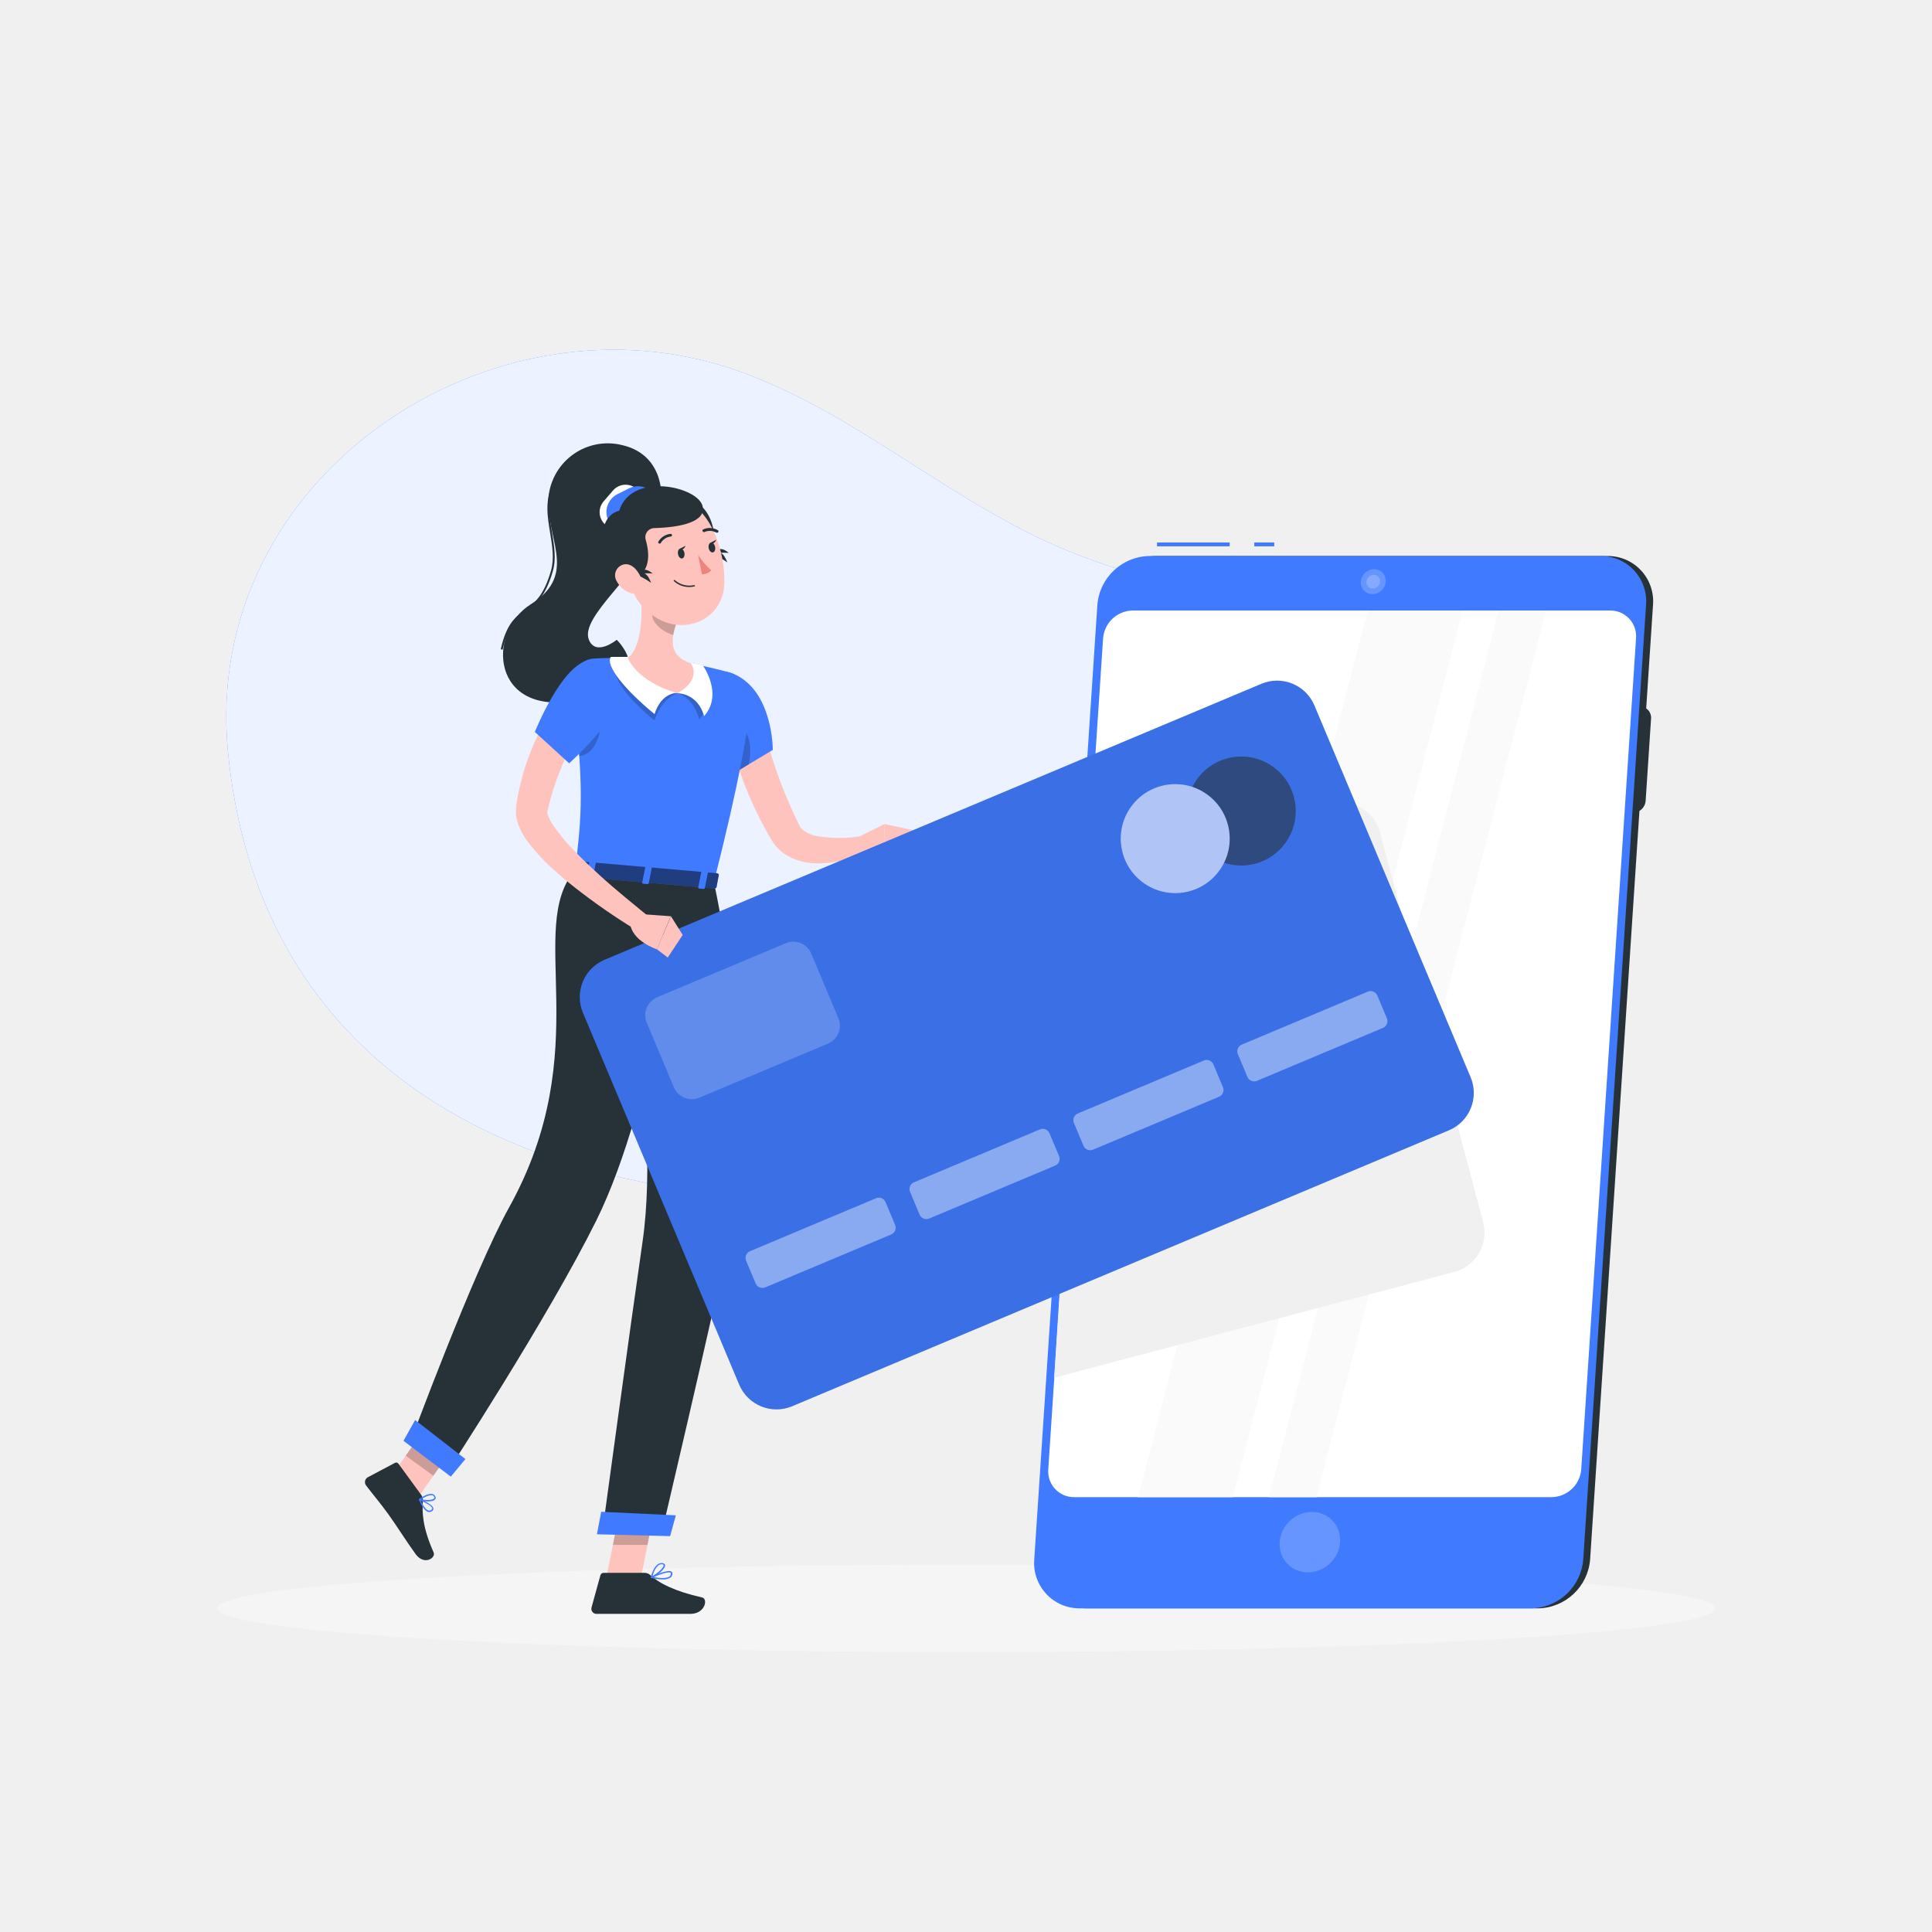
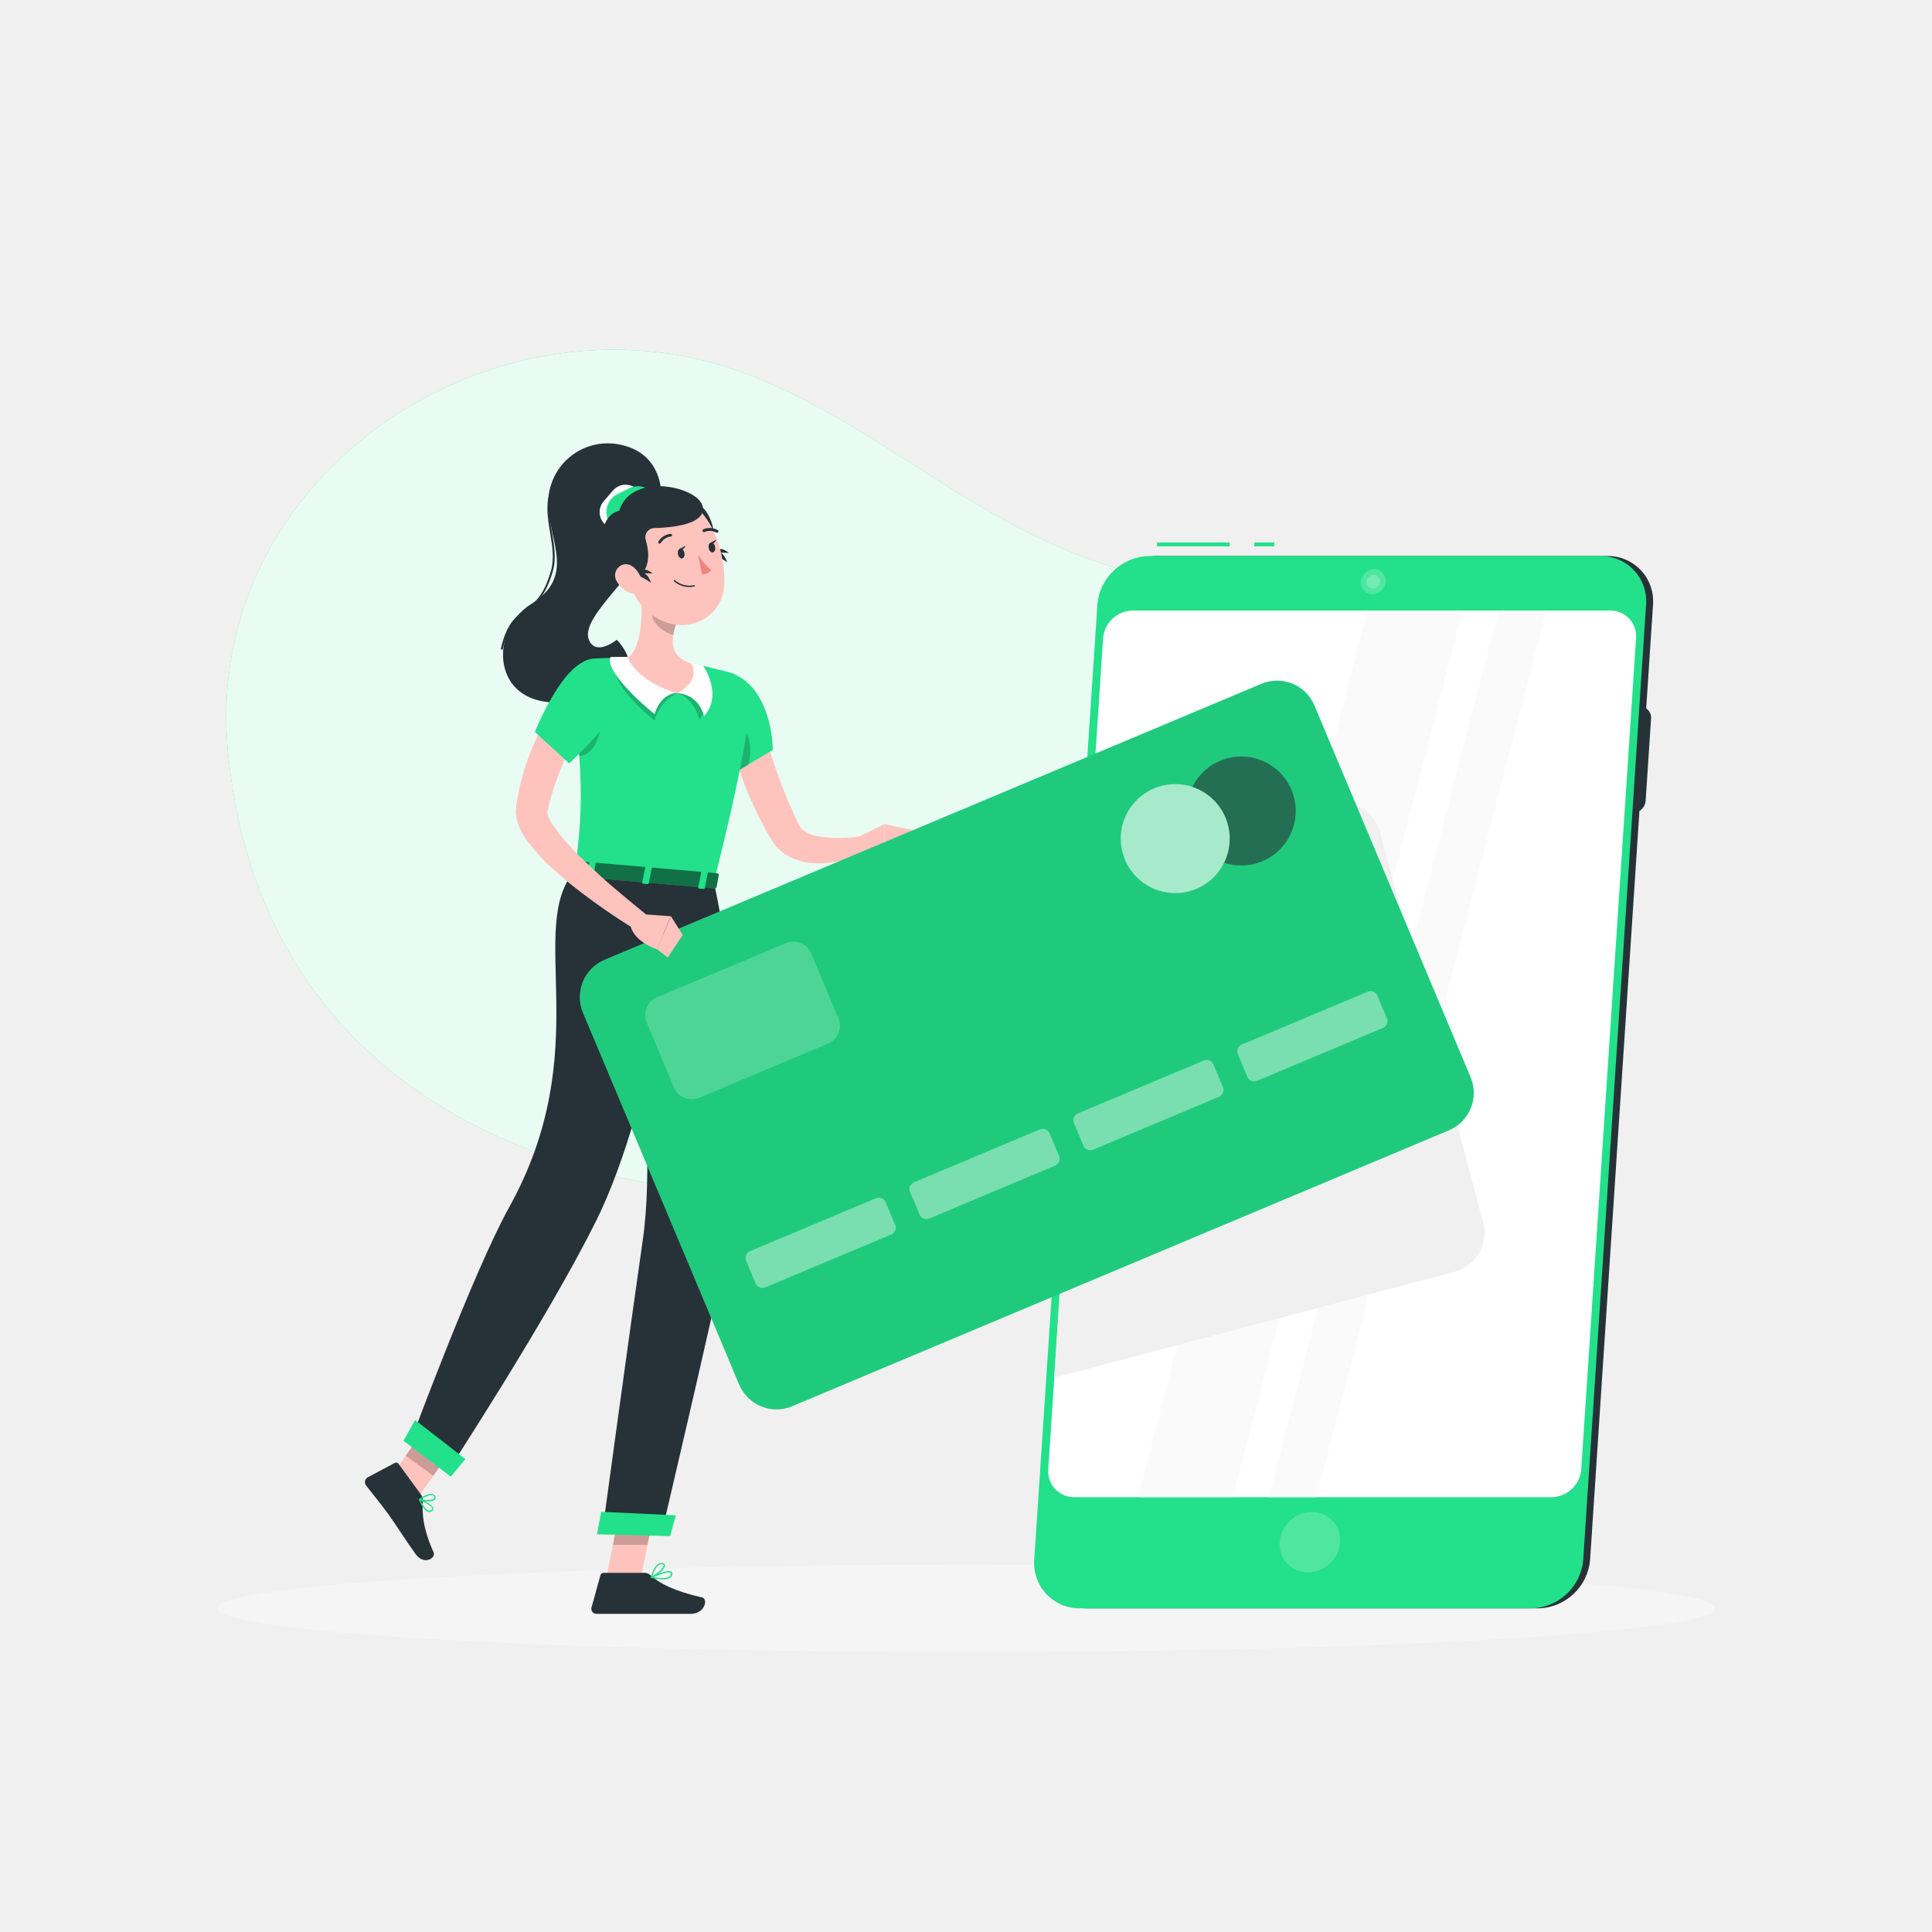
<svg xmlns="http://www.w3.org/2000/svg" viewBox="0 0 500 500">
-   <g id="freepik--background-simple--inject-148">
-     <path d="M370.8,199.88c27.42,65.79-95.41,112.53-164.17,110.45C119.63,307.7,66,266.63,59,194.61c-6.94-71.37,68.6-121.46,132.54-98.43,31.51,11.35,56.44,35.65,87.95,47.62C316.9,158,353.67,158.77,370.8,199.88Z" style="fill:#407BFF" />
+   <g id="freepik--background-simple--inject-419">
+     <path d="M370.8,199.88c27.42,65.79-95.41,112.53-164.17,110.45C119.63,307.7,66,266.63,59,194.61c-6.94-71.37,68.6-121.46,132.54-98.43,31.51,11.35,56.44,35.65,87.95,47.62C316.9,158,353.67,158.77,370.8,199.88Z" style="fill:#23E08B" />
    <path d="M370.8,199.88c27.42,65.79-95.41,112.53-164.17,110.45C119.63,307.7,66,266.63,59,194.61c-6.94-71.37,68.6-121.46,132.54-98.43,31.51,11.35,56.44,35.65,87.95,47.62C316.9,158,353.67,158.77,370.8,199.88Z" style="fill:#fff;opacity:0.9" />
  </g>
-   <g id="freepik--Shadow--inject-148">
-     <ellipse id="freepik--path--inject-148" cx="250" cy="416.24" rx="193.89" ry="11.32" style="fill:#f5f5f5" />
+   <g id="freepik--Shadow--inject-419">
+     <ellipse id="freepik--path--inject-419" cx="250" cy="416.24" rx="193.89" ry="11.32" style="fill:#f5f5f5" />
  </g>
-   <g id="freepik--Device--inject-148">
+   <g id="freepik--Device--inject-419">
    <path d="M398.05,416.24H281.25a11.72,11.72,0,0,1-11.81-12.64l16.3-247.07a13.74,13.74,0,0,1,13.47-12.64H416a11.72,11.72,0,0,1,11.8,12.64L411.52,403.6A13.74,13.74,0,0,1,398.05,416.24Z" style="fill:#263238" />
    <path d="M422.64,210.33H408.5a2.83,2.83,0,0,1-2.85-3.05l1.41-21.4a3.32,3.32,0,0,1,3.26-3h14.13a2.83,2.83,0,0,1,2.85,3l-1.41,21.4A3.31,3.31,0,0,1,422.64,210.33Z" style="fill:#263238" />
-     <rect x="324.61" y="140.39" width="5.17" height="1" style="fill:#407BFF" />
-     <rect x="299.44" y="140.39" width="18.8" height="1" style="fill:#407BFF" />
-     <path d="M396.27,416.24H279.47a11.73,11.73,0,0,1-11.81-12.64L284,156.53a13.74,13.74,0,0,1,13.47-12.64h116.8A11.72,11.72,0,0,1,426,156.53L409.74,403.6A13.74,13.74,0,0,1,396.27,416.24Z" style="fill:#407BFF" />
+     <rect x="324.61" y="140.39" width="5.17" height="1" style="fill:#23E08B" />
+     <rect x="299.44" y="140.39" width="18.8" height="1" style="fill:#23E08B" />
+     <path d="M396.27,416.24H279.47a11.73,11.73,0,0,1-11.81-12.64L284,156.53a13.74,13.74,0,0,1,13.47-12.64h116.8A11.72,11.72,0,0,1,426,156.53L409.74,403.6A13.74,13.74,0,0,1,396.27,416.24Z" style="fill:#23E08B" />
    <path d="M401.57,387.46H278a6.66,6.66,0,0,1-6.71-7.18l14.19-215.1A7.8,7.8,0,0,1,293.1,158H416.7a6.66,6.66,0,0,1,6.71,7.18l-14.19,215.1A7.8,7.8,0,0,1,401.57,387.46Z" style="fill:#fff" />
    <polygon points="378.52 158 353.98 158 294.53 387.46 319.07 387.46 378.52 158" style="fill:#fafafa" />
    <polygon points="400.14 158 387.87 158 328.42 387.46 340.69 387.46 400.14 158" style="fill:#fafafa" />
    <path d="M383.84,316.36,357.16,215.45a10.49,10.49,0,0,0-12.8-7.45l-63.12,16.68-8.42,131.86,103.57-27.37A10.51,10.51,0,0,0,383.84,316.36Z" style="fill:#f0f0f0" />
    <ellipse cx="339" cy="399.08" rx="8.08" ry="7.56" transform="translate(-182.13 347.98) rotate(-44.05)" style="fill:#fff;opacity:0.2" />
    <path d="M358.63,150.54a3.51,3.51,0,0,1-3.45,3.23,3,3,0,0,1-3-3.23,3.5,3.5,0,0,1,3.45-3.23A3,3,0,0,1,358.63,150.54Z" style="fill:#fff;opacity:0.2" />
    <path d="M357.17,150.54a1.92,1.92,0,0,1-1.89,1.78,1.64,1.64,0,0,1-1.66-1.78,1.92,1.92,0,0,1,1.89-1.78A1.64,1.64,0,0,1,357.17,150.54Z" style="fill:#fff;opacity:0.2" />
  </g>
-   <g id="freepik--Character--inject-148">
+   <g id="freepik--Character--inject-419">
    <path d="M169.32,138.06c3.73-9.17,2.39-20.34-8.19-22.84a15.41,15.41,0,0,0-19.24,15.59c.42,10,7,18.33-4.53,25.58s-10.3,29.1,12,24.88,10.25-15.69,10.25-15.69-5.47,4.46-7.23-.08C150.15,159.62,165,148.79,169.32,138.06Z" style="fill:#263238" />
    <path d="M130.08,168.14l-.49-.11c1.49-6.67,3.83-8.39,6.3-10.21s4.81-3.55,6.7-10.11c.89-3.09.33-6.51-.22-9.81-.7-4.21-1.42-8.57.75-12.47l.43.25c-2.08,3.74-1.37,8-.69,12.14.56,3.36,1.14,6.83.21,10-1.93,6.72-4.45,8.57-6.88,10.37S131.53,161.66,130.08,168.14Z" style="fill:#263238" />
    <path d="M197.72,188.43c.07.34.19.85.3,1.31l.35,1.41c.24.95.51,1.9.79,2.85.57,1.89,1.18,3.8,1.84,5.68a120,120,0,0,0,4.52,11.13l1.26,2.63a4,4,0,0,0,.89,1.25,8.24,8.24,0,0,0,3.89,1.72,35.37,35.37,0,0,0,11.29,0l1.35,4.25a31.84,31.84,0,0,1-3.17,1.2,32.7,32.7,0,0,1-3.26.9,26.35,26.35,0,0,1-7,.65,14.88,14.88,0,0,1-7.77-2.45,11.32,11.32,0,0,1-3.22-3.42l-.16-.25-.1-.17-.2-.36-.41-.7-.81-1.42a98.41,98.41,0,0,1-5.5-11.82c-.76-2-1.51-4.09-2.12-6.2-.3-1-.6-2.11-.87-3.19s-.51-2.1-.73-3.38Z" style="fill:#ffc3bd" />
-     <path d="M190,174.45c10.09,4.5,10,19.62,10,19.62l-10.63,6.39s-8-11.84-7.4-17.22C182.56,177.63,184.28,171.92,190,174.45Z" style="fill:#407BFF" />
+     <path d="M190,174.45c10.09,4.5,10,19.62,10,19.62l-10.63,6.39s-8-11.84-7.4-17.22C182.56,177.63,184.28,171.92,190,174.45Z" style="fill:#23E08B" />
    <path d="M191.59,187.35c-2.76-2.79-5.19.43-7.41,4a77.84,77.84,0,0,0,5.19,9.13l4.36-2.62C194.59,194.53,194.34,190.15,191.59,187.35Z" style="opacity:0.2" />
    <path d="M221.8,216.79l7.1-3.54.08,9.29s-5.3.92-8.83-2.8Z" style="fill:#ffc3bd" />
    <polygon points="236.53 214.9 235.31 221.8 228.98 222.54 228.9 213.25 236.53 214.9" style="fill:#ffc3bd" />
    <polygon points="156.81 408.86 165.59 409.7 169.68 389.27 160.9 388.43 156.81 408.86" style="fill:#ffc3bd" />
    <polygon points="99.24 384.91 106.38 390.11 118.29 373.21 111.14 368.01 99.24 384.91" style="fill:#ffc3bd" />
    <path d="M109,386.86l-5.88-8.05a.7.7,0,0,0-.91-.22l-7.05,3.74a1.43,1.43,0,0,0-.43,2.09c2.1,2.77,3.25,4,5.84,7.55,1.6,2.18,4.8,7.23,7,10.24s5.29,1,4.65-.45c-2.9-6.51-3-10.32-2.78-13.37A2.28,2.28,0,0,0,109,386.86Z" style="fill:#263238" />
    <path d="M166.75,407.05H156.21a.86.86,0,0,0-.83.64L153.09,416a1.31,1.31,0,0,0,1.28,1.67c3.72,0,5.48,0,10.11,0h14.17c3.85,0,4.65-3.89,3.06-4.25-7.14-1.58-11.26-3.76-13.47-5.84A2.16,2.16,0,0,0,166.75,407.05Z" style="fill:#263238" />
    <polygon points="169.68 389.28 167.57 399.81 158.62 399.81 160.9 388.44 169.68 389.28" style="opacity:0.2" />
    <polygon points="111.14 368.01 118.29 373.22 112.15 381.93 105 376.72 111.14 368.01" style="opacity:0.2" />
-     <path d="M194.16,182.42c-.62,6.75-2.86,20-9.41,45.89l-35.94-3.11c1.73-13.49,2.54-22.23-.84-47.77a6.21,6.21,0,0,1,5.78-7c2.59-.14,5.67-.23,8.76-.11a115.11,115.11,0,0,1,16.32,1.41c3.17.57,6.55,1.39,9.3,2.11A8.12,8.12,0,0,1,194.16,182.42Z" style="fill:#407BFF" />
+     <path d="M194.16,182.42c-.62,6.75-2.86,20-9.41,45.89l-35.94-3.11c1.73-13.49,2.54-22.23-.84-47.77a6.21,6.21,0,0,1,5.78-7c2.59-.14,5.67-.23,8.76-.11a115.11,115.11,0,0,1,16.32,1.41c3.17.57,6.55,1.39,9.3,2.11A8.12,8.12,0,0,1,194.16,182.42Z" style="fill:#23E08B" />
    <path d="M148.89,184.91c.46,4,.8,7.57,1,10.77,3.31-.29,5.75-3.92,6-11.51C154.65,180.5,151.7,181.83,148.89,184.91Z" style="opacity:0.2" />
    <path d="M184.75,228.31s12.16,53.8,4,91.73c-5.43,25.4-17.52,76.71-17.52,76.71l-15.33-.39s7.32-53.85,10.39-75c5.25-36.22-7.9-95.29-7.9-95.29Z" style="fill:#263238" />
    <path d="M170.73,239.18l-7.67,12.09a370.91,370.91,0,0,1,4.39,43.3C178.23,275.27,173.12,249.39,170.73,239.18Z" style="opacity:0.2" />
-     <polygon points="173.43 397.55 154.49 397.07 155.59 391.25 174.91 392.16 173.43 397.55" style="fill:#407BFF" />
+     <polygon points="173.43 397.55 154.49 397.07 155.59 391.25 174.91 392.16 173.43 397.55" style="fill:#23E08B" />
    <path d="M176.89,227.74s-7.13,57.05-22.6,88.2c-12.49,25.16-38.62,65.15-38.62,65.15l-9.55-7.65s16.34-44.23,25.62-60.94c22.77-41,4.16-72.25,17.07-87.3Z" style="fill:#263238" />
-     <rect x="163.06" y="207.79" width="205.33" height="125.33" rx="10.48" transform="translate(-84.01 124.04) rotate(-22.79)" style="fill:#407BFF" />
+     <rect x="163.06" y="207.79" width="205.33" height="125.33" rx="10.48" transform="translate(-84.01 124.04) rotate(-22.79)" style="fill:#23E08B" />
    <rect x="163.06" y="207.79" width="205.33" height="125.33" rx="10.48" transform="translate(-84.01 124.04) rotate(-22.79)" style="opacity:0.1" />
    <rect x="169.08" y="250" width="46.18" height="28.19" rx="5.04" transform="translate(-87.29 95.05) rotate(-22.79)" style="fill:#fff;opacity:0.2" />
    <rect x="192.8" y="316.56" width="39.15" height="10.17" rx="1.89" transform="translate(-108.01 107.37) rotate(-22.79)" style="fill:#fff;opacity:0.4" />
    <rect x="235.22" y="298.74" width="39.15" height="10.17" rx="1.89" transform="translate(-97.79 122.41) rotate(-22.79)" style="fill:#fff;opacity:0.4" />
    <rect x="277.64" y="280.92" width="39.15" height="10.17" rx="1.89" transform="translate(-87.58 137.45) rotate(-22.79)" style="fill:#fff;opacity:0.4" />
    <rect x="320.06" y="263.1" width="39.15" height="10.17" rx="1.89" transform="translate(-77.36 152.49) rotate(-22.79)" style="fill:#fff;opacity:0.4" />
    <g style="opacity:0.6">
      <circle cx="321.24" cy="209.87" r="14.1" transform="translate(-39.6 79.36) rotate(-13.27)" style="fill:#263238" />
      <circle cx="304.15" cy="217.06" r="14.1" transform="translate(-51.97 330.18) rotate(-53.14)" style="fill:#fff" />
    </g>
-     <polygon points="116.67 382.15 104.42 372.88 107.43 367.5 120.45 377.6 116.67 382.15" style="fill:#407BFF" />
-     <path d="M148.45,223.05l-1.9,3.08c-.15.23.13.52.54.55l37.7,3.26c.32,0,.6-.11.64-.31l.6-3.19c.05-.22-.22-.43-.57-.46l-36.4-3.15A.67.67,0,0,0,148.45,223.05Z" style="fill:#407BFF" />
+     <polygon points="116.67 382.15 104.42 372.88 107.43 367.5 120.45 377.6 116.67 382.15" style="fill:#23E08B" />
+     <path d="M148.45,223.05l-1.9,3.08c-.15.23.13.52.54.55l37.7,3.26c.32,0,.6-.11.64-.31l.6-3.19c.05-.22-.22-.43-.57-.46l-36.4-3.15A.67.67,0,0,0,148.45,223.05Z" style="fill:#23E08B" />
    <path d="M148.45,223.05l-1.9,3.08c-.15.23.13.52.54.55l37.7,3.26c.32,0,.6-.11.64-.31l.6-3.19c.05-.22-.22-.43-.57-.46l-36.4-3.15A.67.67,0,0,0,148.45,223.05Z" style="opacity:0.5" />
-     <path d="M153,227.54l-1-.08c-.19,0-.33-.13-.31-.25l.82-4.14c0-.13.2-.21.4-.19l1,.08c.2,0,.34.13.31.25l-.82,4.14C153.36,227.47,153.18,227.56,153,227.54Z" style="fill:#407BFF" />
-     <path d="M182,230.05l-1-.08c-.19,0-.33-.13-.31-.25l.82-4.14a.36.36,0,0,1,.4-.19l1,.08c.2,0,.34.13.31.25l-.82,4.14C182.39,230,182.21,230.07,182,230.05Z" style="fill:#407BFF" />
-     <path d="M167.5,228.8l-1-.09c-.2,0-.34-.13-.31-.25l.82-4.14c0-.12.2-.21.39-.19l1,.09c.19,0,.33.13.31.25l-.82,4.14C167.87,228.73,167.7,228.81,167.5,228.8Z" style="fill:#407BFF" />
-     <path d="M111.24,391.31a1,1,0,0,1-.34,0c-1.09-.22-2-2.07-2.48-3.15a.17.17,0,0,1,0-.19.15.15,0,0,1,.18,0c.34.12,3.32,1.27,3.55,2.36a.65.65,0,0,1-.22.65A1.23,1.23,0,0,1,111.24,391.31Zm-2.33-2.92c.68,1.49,1.44,2.44,2.06,2.56a.84.84,0,0,0,.76-.28.32.32,0,0,0,.12-.33C111.71,389.67,109.94,388.81,108.91,388.39Z" style="fill:#407BFF" />
-     <path d="M111.33,388.53a6.24,6.24,0,0,1-2.82-.3.17.17,0,0,1-.1-.14.17.17,0,0,1,.07-.16c.09-.06,2.15-1.56,3.39-1.28a1.06,1.06,0,0,1,.73.53.71.71,0,0,1,0,.88A2,2,0,0,1,111.33,388.53ZM109,388c1,.29,2.87.31,3.33-.2.08-.08.15-.21,0-.47a.7.7,0,0,0-.49-.36C111,386.8,109.56,387.63,109,388Z" style="fill:#407BFF" />
-     <path d="M171.43,408.75a14.68,14.68,0,0,1-2.88-.36.18.18,0,0,1,0-.33c.44-.21,4.26-2,5.22-1.32a.55.55,0,0,1,.25.54,1.25,1.25,0,0,1-.52,1A3.4,3.4,0,0,1,171.43,408.75Zm-2.28-.6c1.14.21,3.24.49,4.1-.16a1,1,0,0,0,.38-.73c0-.14,0-.2-.09-.23C173,406.66,170.74,407.45,169.15,408.15Z" style="fill:#407BFF" />
-     <path d="M168.59,408.39a.15.15,0,0,1-.11,0,.16.16,0,0,1-.06-.17c0-.17.9-3.94,3-3.7.52.07.66.32.69.53.13,1-2.28,2.9-3.44,3.37Zm2.62-3.57c-1.33,0-2.1,2.2-2.36,3.08,1.25-.66,3-2.23,2.89-2.84,0-.05,0-.19-.39-.23Z" style="fill:#407BFF" />
+     <path d="M153,227.54l-1-.08c-.19,0-.33-.13-.31-.25l.82-4.14c0-.13.2-.21.4-.19l1,.08c.2,0,.34.13.31.25l-.82,4.14C153.36,227.47,153.18,227.56,153,227.54Z" style="fill:#23E08B" />
+     <path d="M182,230.05l-1-.08c-.19,0-.33-.13-.31-.25l.82-4.14a.36.36,0,0,1,.4-.19l1,.08c.2,0,.34.13.31.25l-.82,4.14C182.39,230,182.21,230.07,182,230.05Z" style="fill:#23E08B" />
+     <path d="M167.5,228.8l-1-.09c-.2,0-.34-.13-.31-.25l.82-4.14c0-.12.2-.21.39-.19l1,.09c.19,0,.33.13.31.25l-.82,4.14C167.87,228.73,167.7,228.81,167.5,228.8Z" style="fill:#23E08B" />
+     <path d="M111.24,391.31a1,1,0,0,1-.34,0c-1.09-.22-2-2.07-2.48-3.15a.17.17,0,0,1,0-.19.15.15,0,0,1,.18,0c.34.12,3.32,1.27,3.55,2.36a.65.65,0,0,1-.22.65A1.23,1.23,0,0,1,111.24,391.31Zm-2.33-2.92c.68,1.49,1.44,2.44,2.06,2.56a.84.84,0,0,0,.76-.28.32.32,0,0,0,.12-.33C111.71,389.67,109.94,388.81,108.91,388.39Z" style="fill:#23E08B" />
+     <path d="M111.33,388.53a6.24,6.24,0,0,1-2.82-.3.17.17,0,0,1-.1-.14.17.17,0,0,1,.07-.16c.09-.06,2.15-1.56,3.39-1.28a1.06,1.06,0,0,1,.73.53.71.71,0,0,1,0,.88A2,2,0,0,1,111.33,388.53ZM109,388c1,.29,2.87.31,3.33-.2.08-.08.15-.21,0-.47a.7.7,0,0,0-.49-.36C111,386.8,109.56,387.63,109,388Z" style="fill:#23E08B" />
+     <path d="M171.43,408.75a14.68,14.68,0,0,1-2.88-.36.18.18,0,0,1,0-.33c.44-.21,4.26-2,5.22-1.32a.55.55,0,0,1,.25.54,1.25,1.25,0,0,1-.52,1A3.4,3.4,0,0,1,171.43,408.75Zm-2.28-.6c1.14.21,3.24.49,4.1-.16a1,1,0,0,0,.38-.73c0-.14,0-.2-.09-.23C173,406.66,170.74,407.45,169.15,408.15Z" style="fill:#23E08B" />
+     <path d="M168.59,408.39a.15.15,0,0,1-.11,0,.16.16,0,0,1-.06-.17c0-.17.9-3.94,3-3.7.52.07.66.32.69.53.13,1-2.28,2.9-3.44,3.37Zm2.62-3.57c-1.33,0-2.1,2.2-2.36,3.08,1.25-.66,3-2.23,2.89-2.84,0-.05,0-.19-.39-.23Z" style="fill:#23E08B" />
    <path d="M152.79,185.09l-.53.75-.58.85c-.39.58-.78,1.17-1.15,1.78-.76,1.2-1.45,2.45-2.15,3.7a65.66,65.66,0,0,0-3.64,7.79,66.7,66.7,0,0,0-2.63,8.15l-.47,2c0-.06-.06.15.05.53a11.25,11.25,0,0,0,1.49,3,49,49,0,0,0,5.42,6.51c2,2.12,4.22,4.17,6.43,6.21s4.53,4,6.85,5.93,4.69,3.88,7,5.76l-2.5,3.69a164.4,164.4,0,0,1-15.49-10.42c-2.5-1.88-4.95-3.86-7.32-6a50.94,50.94,0,0,1-6.77-7.21,17.7,17.7,0,0,1-2.8-5.11,9.17,9.17,0,0,1-.43-4l0-.28,0-.15.05-.3.1-.61.21-1.21a65.52,65.52,0,0,1,2.48-9.49,75,75,0,0,1,3.89-9c.75-1.46,1.57-2.87,2.45-4.26.43-.7.88-1.39,1.35-2.08l.74-1c.26-.35.48-.66.83-1.09Z" style="fill:#ffc3bd" />
-     <path d="M151.9,171c-6.86,1.8-13.48,18.43-13.48,18.43l8.88,8.12s13.95-12.72,13.48-18.46C160.39,174.21,157.41,169.54,151.9,171Z" style="fill:#407BFF" />
+     <path d="M151.9,171c-6.86,1.8-13.48,18.43-13.48,18.43l8.88,8.12s13.95-12.72,13.48-18.46C160.39,174.21,157.41,169.54,151.9,171Z" style="fill:#23E08B" />
    <path d="M162.51,170a17.46,17.46,0,0,1-3.82.35c-.27,4.94,2.9,9.71,10.69,16.11,1.87-5.83,6-7.09,6-7.09Z" style="opacity:0.2" />
    <path d="M178.83,171.57s.91.13,3.08.63c1.45,2.23,3.33,9.1-.94,14-1.66-6-5.62-6.76-5.62-6.76Z" style="opacity:0.2" />
    <path d="M162.51,170s-2,0-4.44,0c-1.45,2.23,3.54,8.41,11.32,14.81,1.87-5.83,6-5.48,6-5.48Z" style="fill:#fff" />
    <path d="M178.83,171.57s.91.13,3.08.63c1.45,2.23,4.58,8.27.31,13.13-1.66-6-6.87-5.92-6.87-5.92Z" style="fill:#fff" />
    <path d="M165.72,152.05c.58,5.34.77,15-3.21,18.24,0,0,2.07,6,12.84,9.12,6.48-3.74,3.48-7.71,3.48-7.71-5.73-1.9-5.2-6.23-3.83-10.23Z" style="fill:#ffc3bd" />
    <path d="M169.5,155.9l5.5,5.57a16.7,16.7,0,0,0-.76,2.85c-2.21-.51-5.41-2.81-5.44-5.17A9.51,9.51,0,0,1,169.5,155.9Z" style="opacity:0.2" />
    <path d="M177.88,130.71c1.75-1.93,5.22.53,6.5,5.26,1.92,7-3.2,7.5-5.88,4S176.42,132.32,177.88,130.71Z" style="fill:#263238" />
    <path d="M183.3,143a19.51,19.51,0,0,1,4.93,2.54C187.36,143.42,186.58,142.13,183.3,143Z" style="fill:#263238" />
    <path d="M184.31,143.33a15.39,15.39,0,0,1,4.32-.24C187.21,142,186.18,141.46,184.31,143.33Z" style="fill:#263238" />
    <path d="M161,143.71c2.23,8.53,3,12.19,8.22,15.76,7.87,5.38,17.86.78,18.23-8.25.33-8.12-3.37-20.7-12.5-22.48A12,12,0,0,0,161,143.71Z" style="fill:#ffc3bd" />
    <path d="M165.12,132.46l-2.47,2.87a4.28,4.28,0,0,1-6,.44h0a4.28,4.28,0,0,1-.45-6l2.47-2.86a4.29,4.29,0,0,1,6-.45h0A4.29,4.29,0,0,1,165.12,132.46Z" style="fill:#fff" />
-     <path d="M167.4,135.66l-3,1.5a5.19,5.19,0,0,1-6.93-2.35h0a5.2,5.2,0,0,1,2.35-6.94l3-1.5a5.2,5.2,0,0,1,6.94,2.36h0A5.19,5.19,0,0,1,167.4,135.66Z" style="fill:#407BFF" />
+     <path d="M167.4,135.66l-3,1.5a5.19,5.19,0,0,1-6.93-2.35h0a5.2,5.2,0,0,1,2.35-6.94l3-1.5a5.2,5.2,0,0,1,6.94,2.36h0A5.19,5.19,0,0,1,167.4,135.66Z" style="fill:#23E08B" />
    <path d="M163.56,150.09s6.16-1.41,3.54-10.42a2.36,2.36,0,0,1,2.22-3c6.94-.19,13.43-1.64,12.51-5.66-1.15-5.08-18.44-9-21.58,1.17C154.12,133.61,153.89,145.69,163.56,150.09Z" style="fill:#263238" />
    <path d="M163.59,148.31a19.51,19.51,0,0,1,4.93,2.54C167.65,148.75,166.87,147.46,163.59,148.31Z" style="fill:#263238" />
    <path d="M164.6,148.66a15.39,15.39,0,0,1,4.32-.24C167.51,147.35,166.48,146.8,164.6,148.66Z" style="fill:#263238" />
    <path d="M159.6,150.41a6.45,6.45,0,0,0,3.79,3.14c2.17.65,3.29-1.27,2.73-3.34-.51-1.86-2.25-4.43-4.44-4.18A2.9,2.9,0,0,0,159.6,150.41Z" style="fill:#ffc3bd" />
    <path d="M175.46,143.42c.14.7.63,1.2,1.08,1.11s.72-.74.59-1.44-.63-1.2-1.09-1.11S175.32,142.71,175.46,143.42Z" style="fill:#263238" />
    <path d="M183.41,141.85c.14.71.62,1.2,1.08,1.11s.72-.73.58-1.43-.62-1.2-1.08-1.11S183.27,141.15,183.41,141.85Z" style="fill:#263238" />
    <path d="M183.8,140.5l1.59-.82S184.78,141.17,183.8,140.5Z" style="fill:#263238" />
    <path d="M180.68,143.61a19.14,19.14,0,0,0,3.39,4,3.08,3.08,0,0,1-2.42,1Z" style="fill:#ed847e" />
    <path d="M178.4,151.92a5.8,5.8,0,0,1-4-1.53.18.18,0,0,1,0-.25.18.18,0,0,1,.25,0,5.7,5.7,0,0,0,5,1.29.17.17,0,0,1,.06.34A6.16,6.16,0,0,1,178.4,151.92Z" style="fill:#263238" />
    <path d="M170.69,140.69a.41.41,0,0,1-.18-.05.35.35,0,0,1-.12-.48,4.09,4.09,0,0,1,3.17-2,.36.36,0,0,1,.36.34.35.35,0,0,1-.34.36,3.4,3.4,0,0,0-2.59,1.71A.35.35,0,0,1,170.69,140.69Z" style="fill:#263238" />
    <path d="M185.62,137.87a.33.33,0,0,1-.17,0,3.45,3.45,0,0,0-3.11-.2A.35.35,0,0,1,182,137a4.08,4.08,0,0,1,3.77.21.34.34,0,0,1,.13.47A.33.33,0,0,1,185.62,137.87Z" style="fill:#263238" />
    <path d="M165.61,236.56l8,.56L170,245.67s-6.68-2.11-6.95-7Z" style="fill:#ffc3bd" />
    <polygon points="176.68 241.96 172.81 247.8 170.01 245.67 173.64 237.12 176.68 241.96" style="fill:#ffc3bd" />
    <path d="M175.85,142.06l1.59-.82S176.83,142.73,175.85,142.06Z" style="fill:#263238" />
  </g>
</svg>
